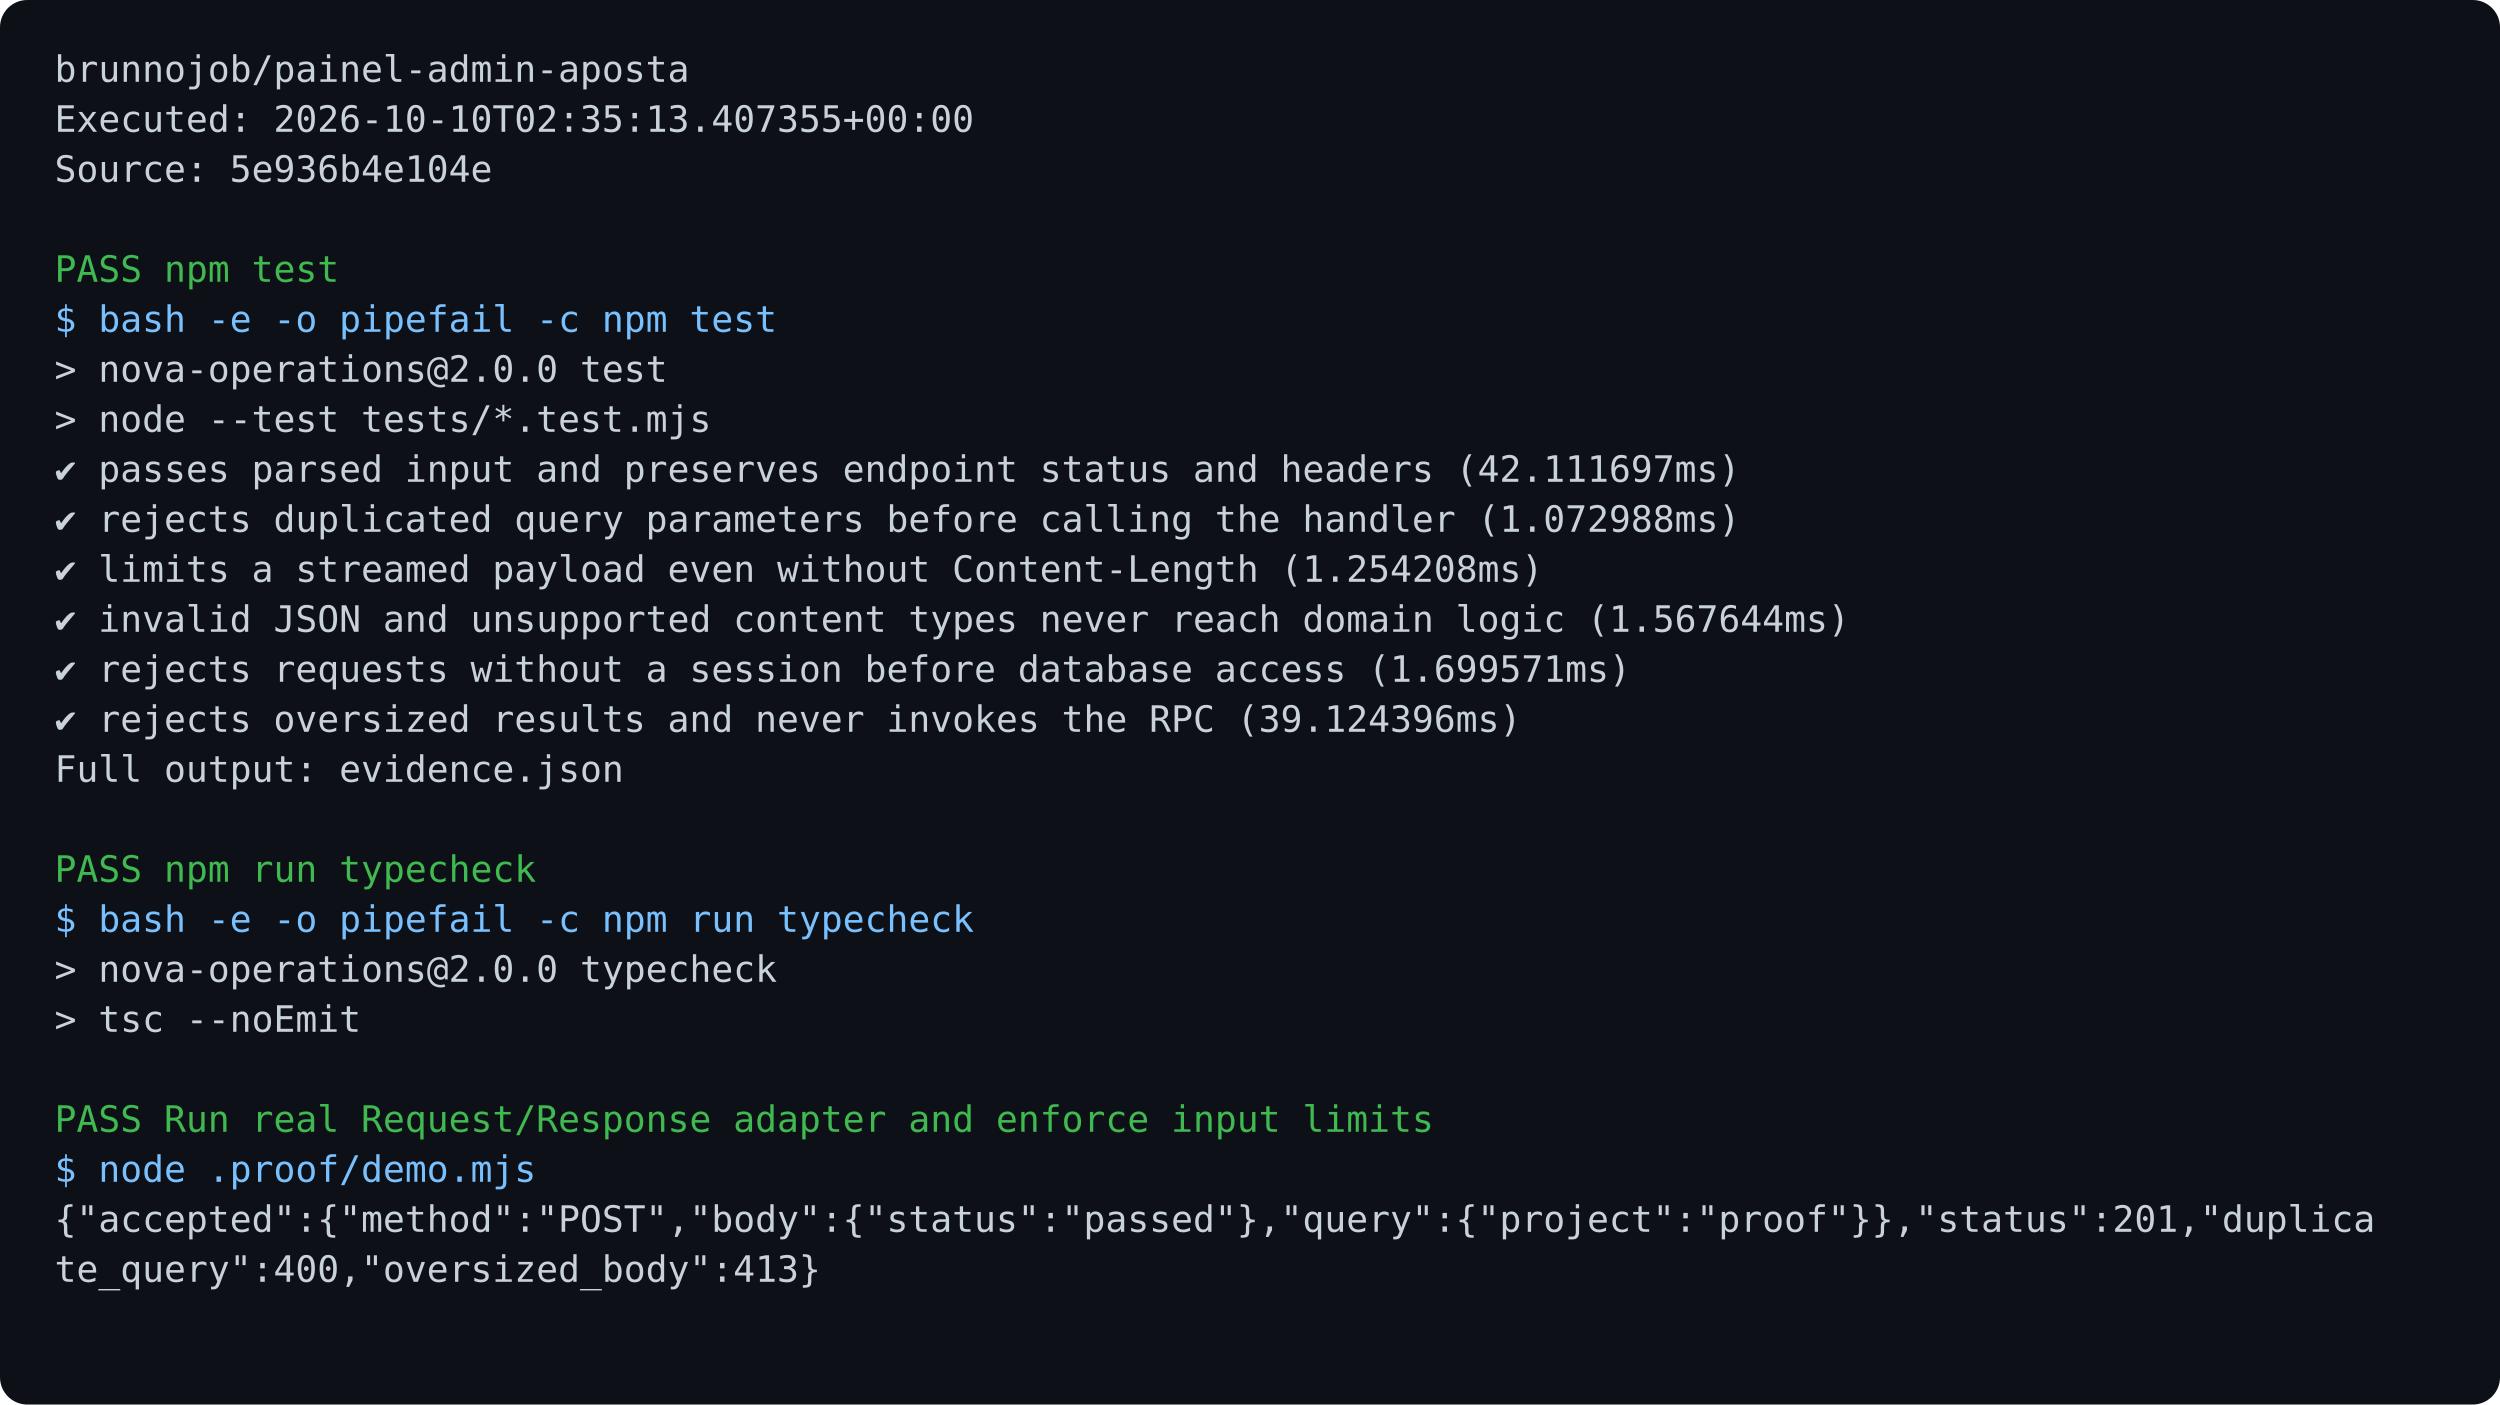
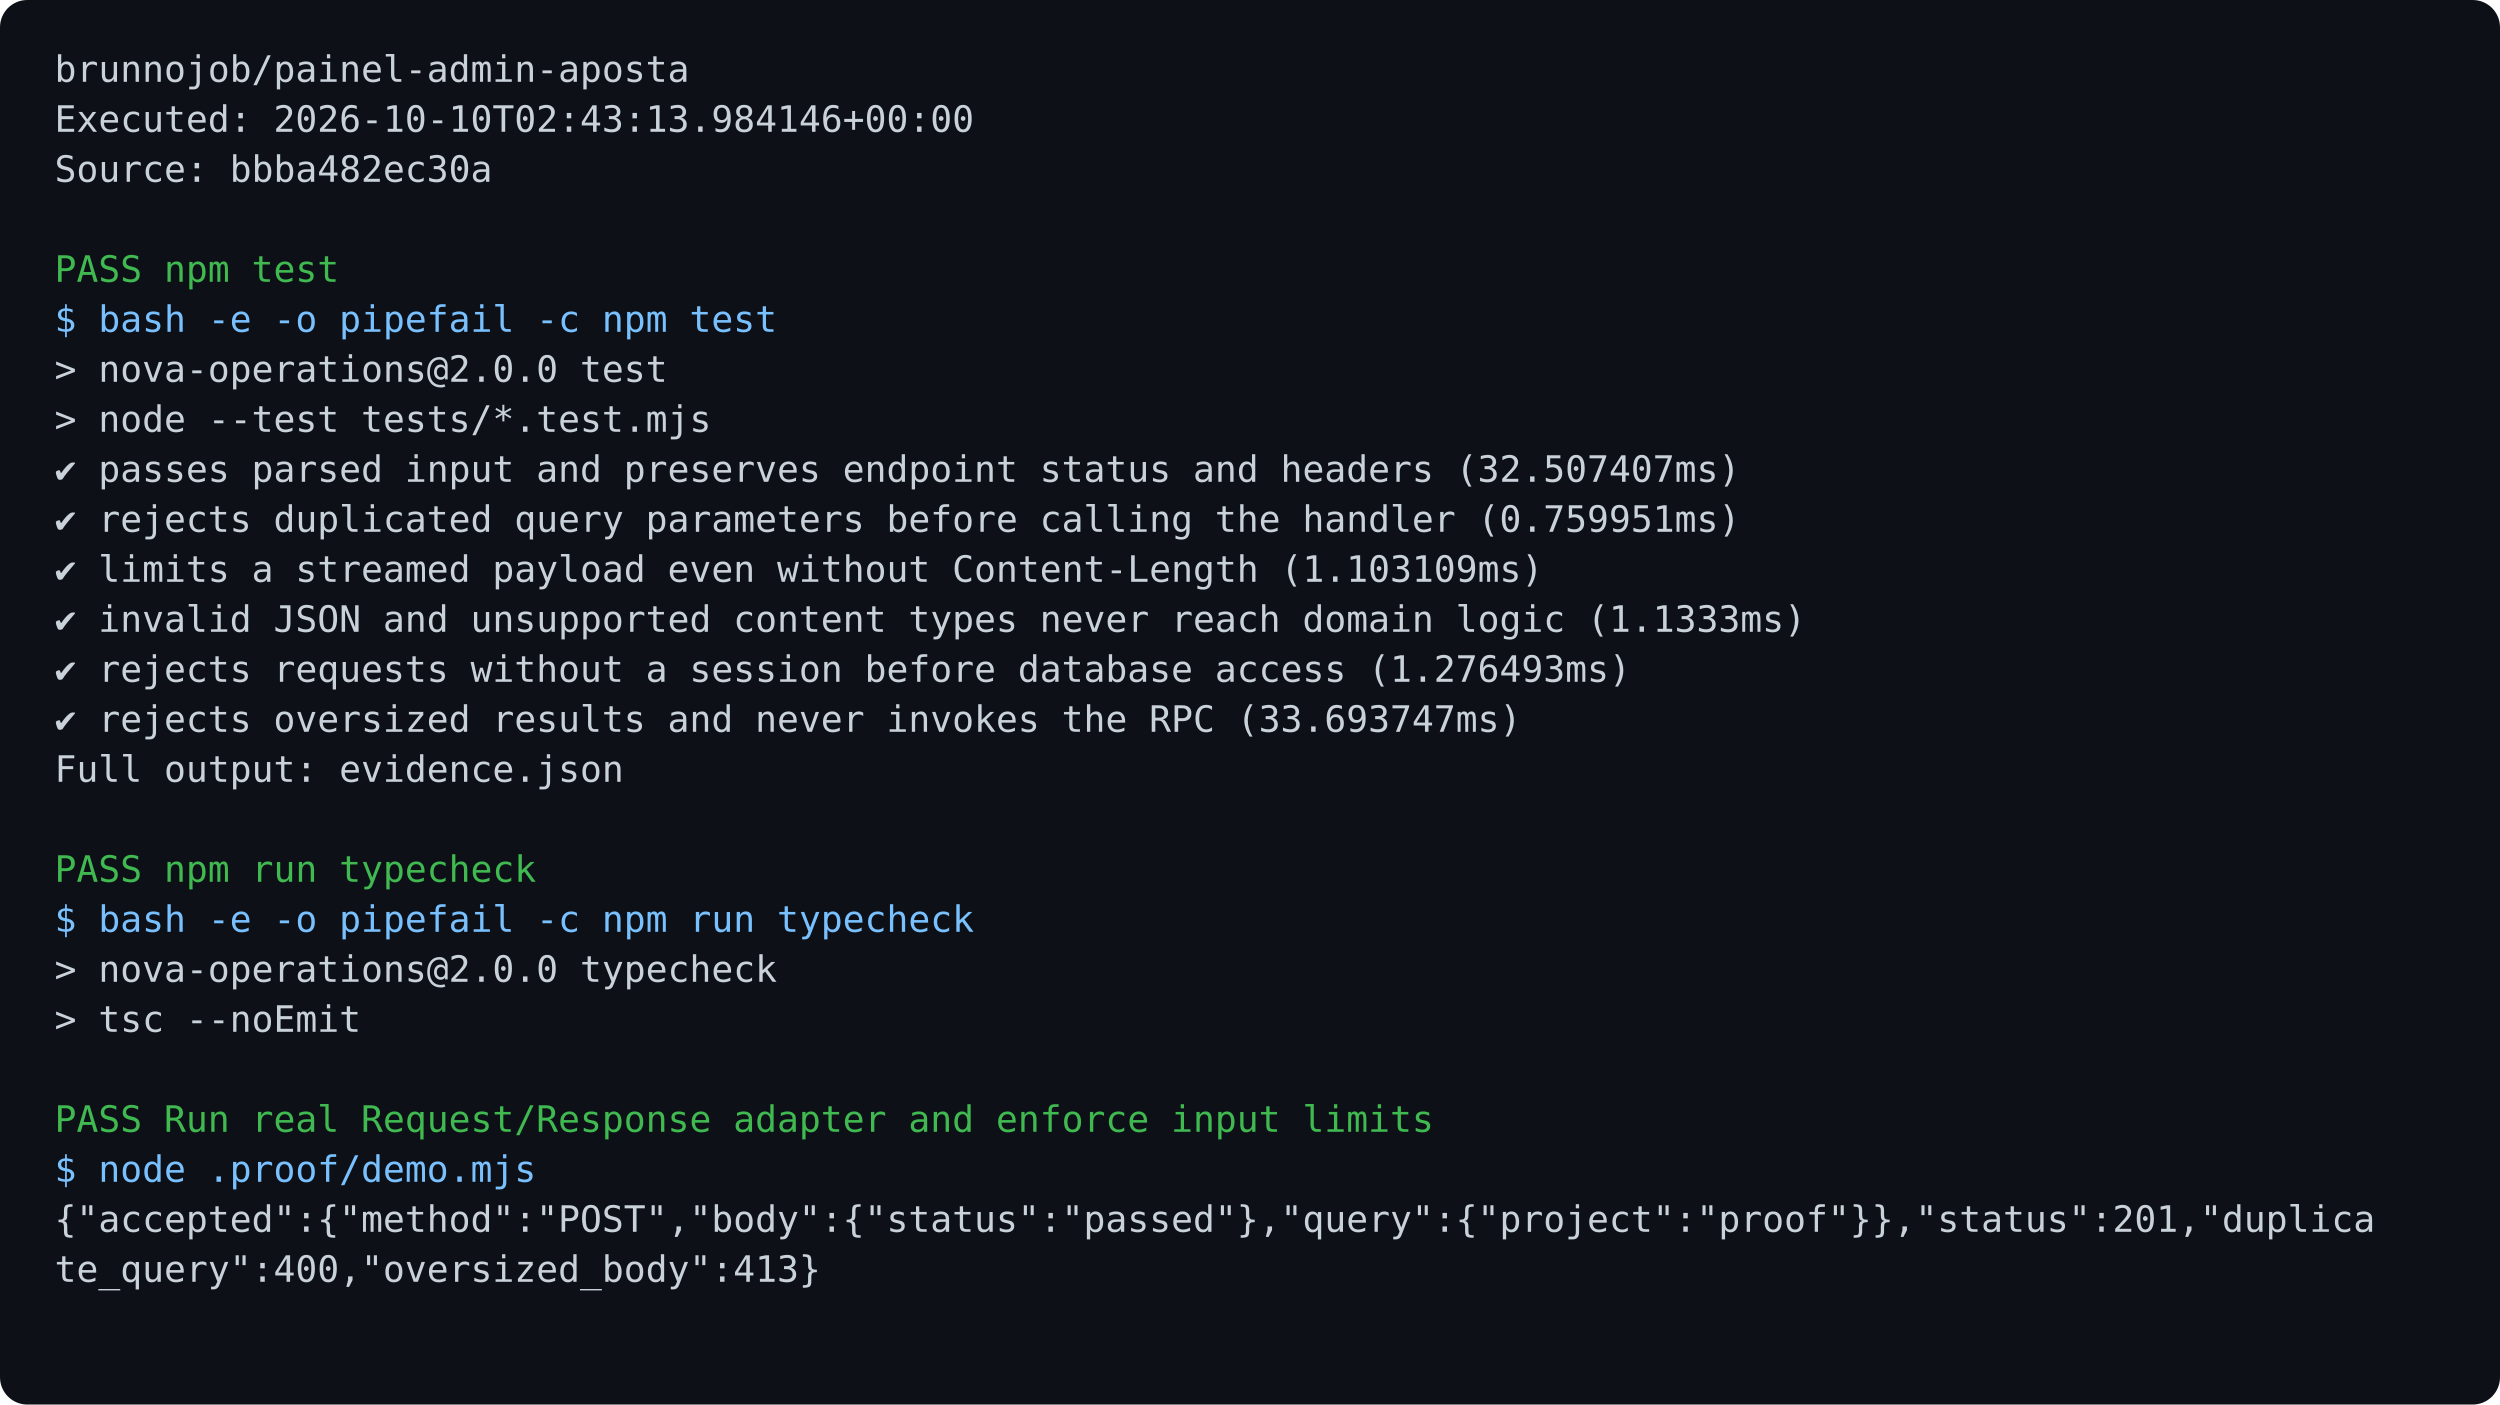
<svg xmlns="http://www.w3.org/2000/svg" width="1100" height="618" viewBox="0 0 1100 618">
  <rect width="1100" height="618" rx="12" fill="#0d1117" />
  <g font-family="monospace" font-size="16">
    <text x="24" y="36" fill="#c9d1d9">brunnojob/painel-admin-aposta</text>
-     <text x="24" y="58" fill="#c9d1d9">Executed: 2026-10-10T02:35:13.407355+00:00</text>
-     <text x="24" y="80" fill="#c9d1d9">Source: 5e936b4e104e</text>
+     <text x="24" y="58" fill="#c9d1d9">Executed: 2026-10-10T02:43:13.984146+00:00</text>
+     <text x="24" y="80" fill="#c9d1d9">Source: bbba482ec30a</text>
    <text x="24" y="102" fill="#c9d1d9" />
    <text x="24" y="124" fill="#3fb950">PASS npm test</text>
    <text x="24" y="146" fill="#79c0ff">$ bash -e -o pipefail -c npm test</text>
    <text x="24" y="168" fill="#c9d1d9">&gt; nova-operations@2.0.0 test</text>
    <text x="24" y="190" fill="#c9d1d9">&gt; node --test tests/*.test.mjs</text>
-     <text x="24" y="212" fill="#c9d1d9">✔ passes parsed input and preserves endpoint status and headers (42.111697ms)</text>
-     <text x="24" y="234" fill="#c9d1d9">✔ rejects duplicated query parameters before calling the handler (1.072988ms)</text>
-     <text x="24" y="256" fill="#c9d1d9">✔ limits a streamed payload even without Content-Length (1.254208ms)</text>
-     <text x="24" y="278" fill="#c9d1d9">✔ invalid JSON and unsupported content types never reach domain logic (1.567644ms)</text>
-     <text x="24" y="300" fill="#c9d1d9">✔ rejects requests without a session before database access (1.699571ms)</text>
-     <text x="24" y="322" fill="#c9d1d9">✔ rejects oversized results and never invokes the RPC (39.124396ms)</text>
+     <text x="24" y="212" fill="#c9d1d9">✔ passes parsed input and preserves endpoint status and headers (32.507407ms)</text>
+     <text x="24" y="234" fill="#c9d1d9">✔ rejects duplicated query parameters before calling the handler (0.759951ms)</text>
+     <text x="24" y="256" fill="#c9d1d9">✔ limits a streamed payload even without Content-Length (1.103109ms)</text>
+     <text x="24" y="278" fill="#c9d1d9">✔ invalid JSON and unsupported content types never reach domain logic (1.1333ms)</text>
+     <text x="24" y="300" fill="#c9d1d9">✔ rejects requests without a session before database access (1.276493ms)</text>
+     <text x="24" y="322" fill="#c9d1d9">✔ rejects oversized results and never invokes the RPC (33.693747ms)</text>
    <text x="24" y="344" fill="#c9d1d9">Full output: evidence.json</text>
    <text x="24" y="366" fill="#c9d1d9" />
    <text x="24" y="388" fill="#3fb950">PASS npm run typecheck</text>
    <text x="24" y="410" fill="#79c0ff">$ bash -e -o pipefail -c npm run typecheck</text>
    <text x="24" y="432" fill="#c9d1d9">&gt; nova-operations@2.0.0 typecheck</text>
    <text x="24" y="454" fill="#c9d1d9">&gt; tsc --noEmit</text>
    <text x="24" y="476" fill="#c9d1d9" />
    <text x="24" y="498" fill="#3fb950">PASS Run real Request/Response adapter and enforce input limits</text>
    <text x="24" y="520" fill="#79c0ff">$ node .proof/demo.mjs</text>
    <text x="24" y="542" fill="#c9d1d9">{"accepted":{"method":"POST","body":{"status":"passed"},"query":{"project":"proof"}},"status":201,"duplica</text>
    <text x="24" y="564" fill="#c9d1d9">te_query":400,"oversized_body":413}</text>
  </g>
</svg>
